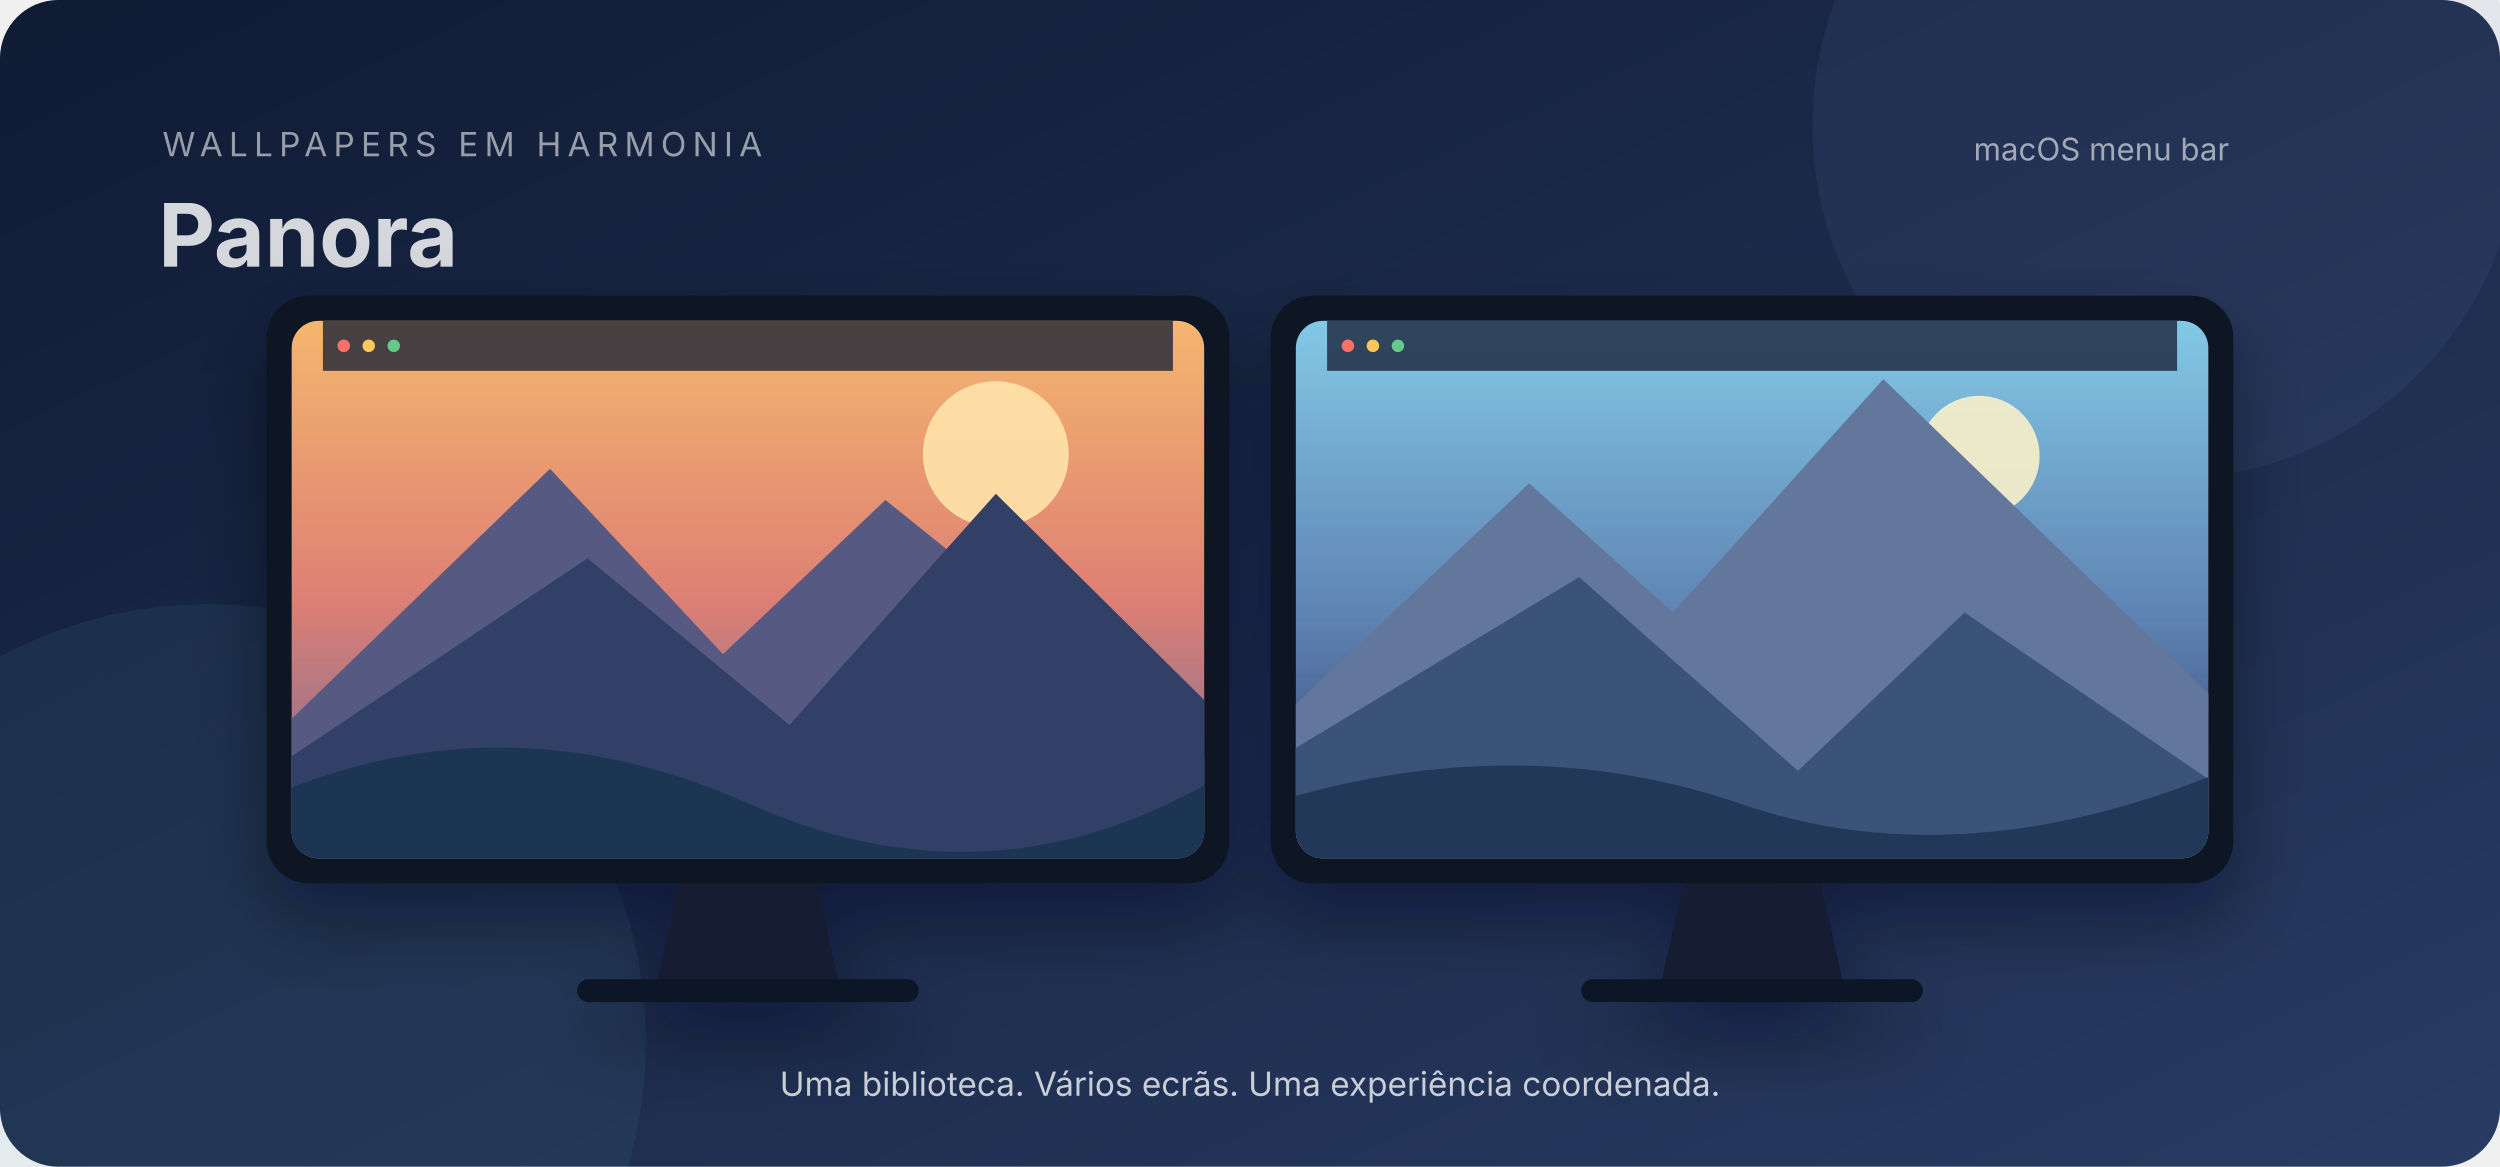
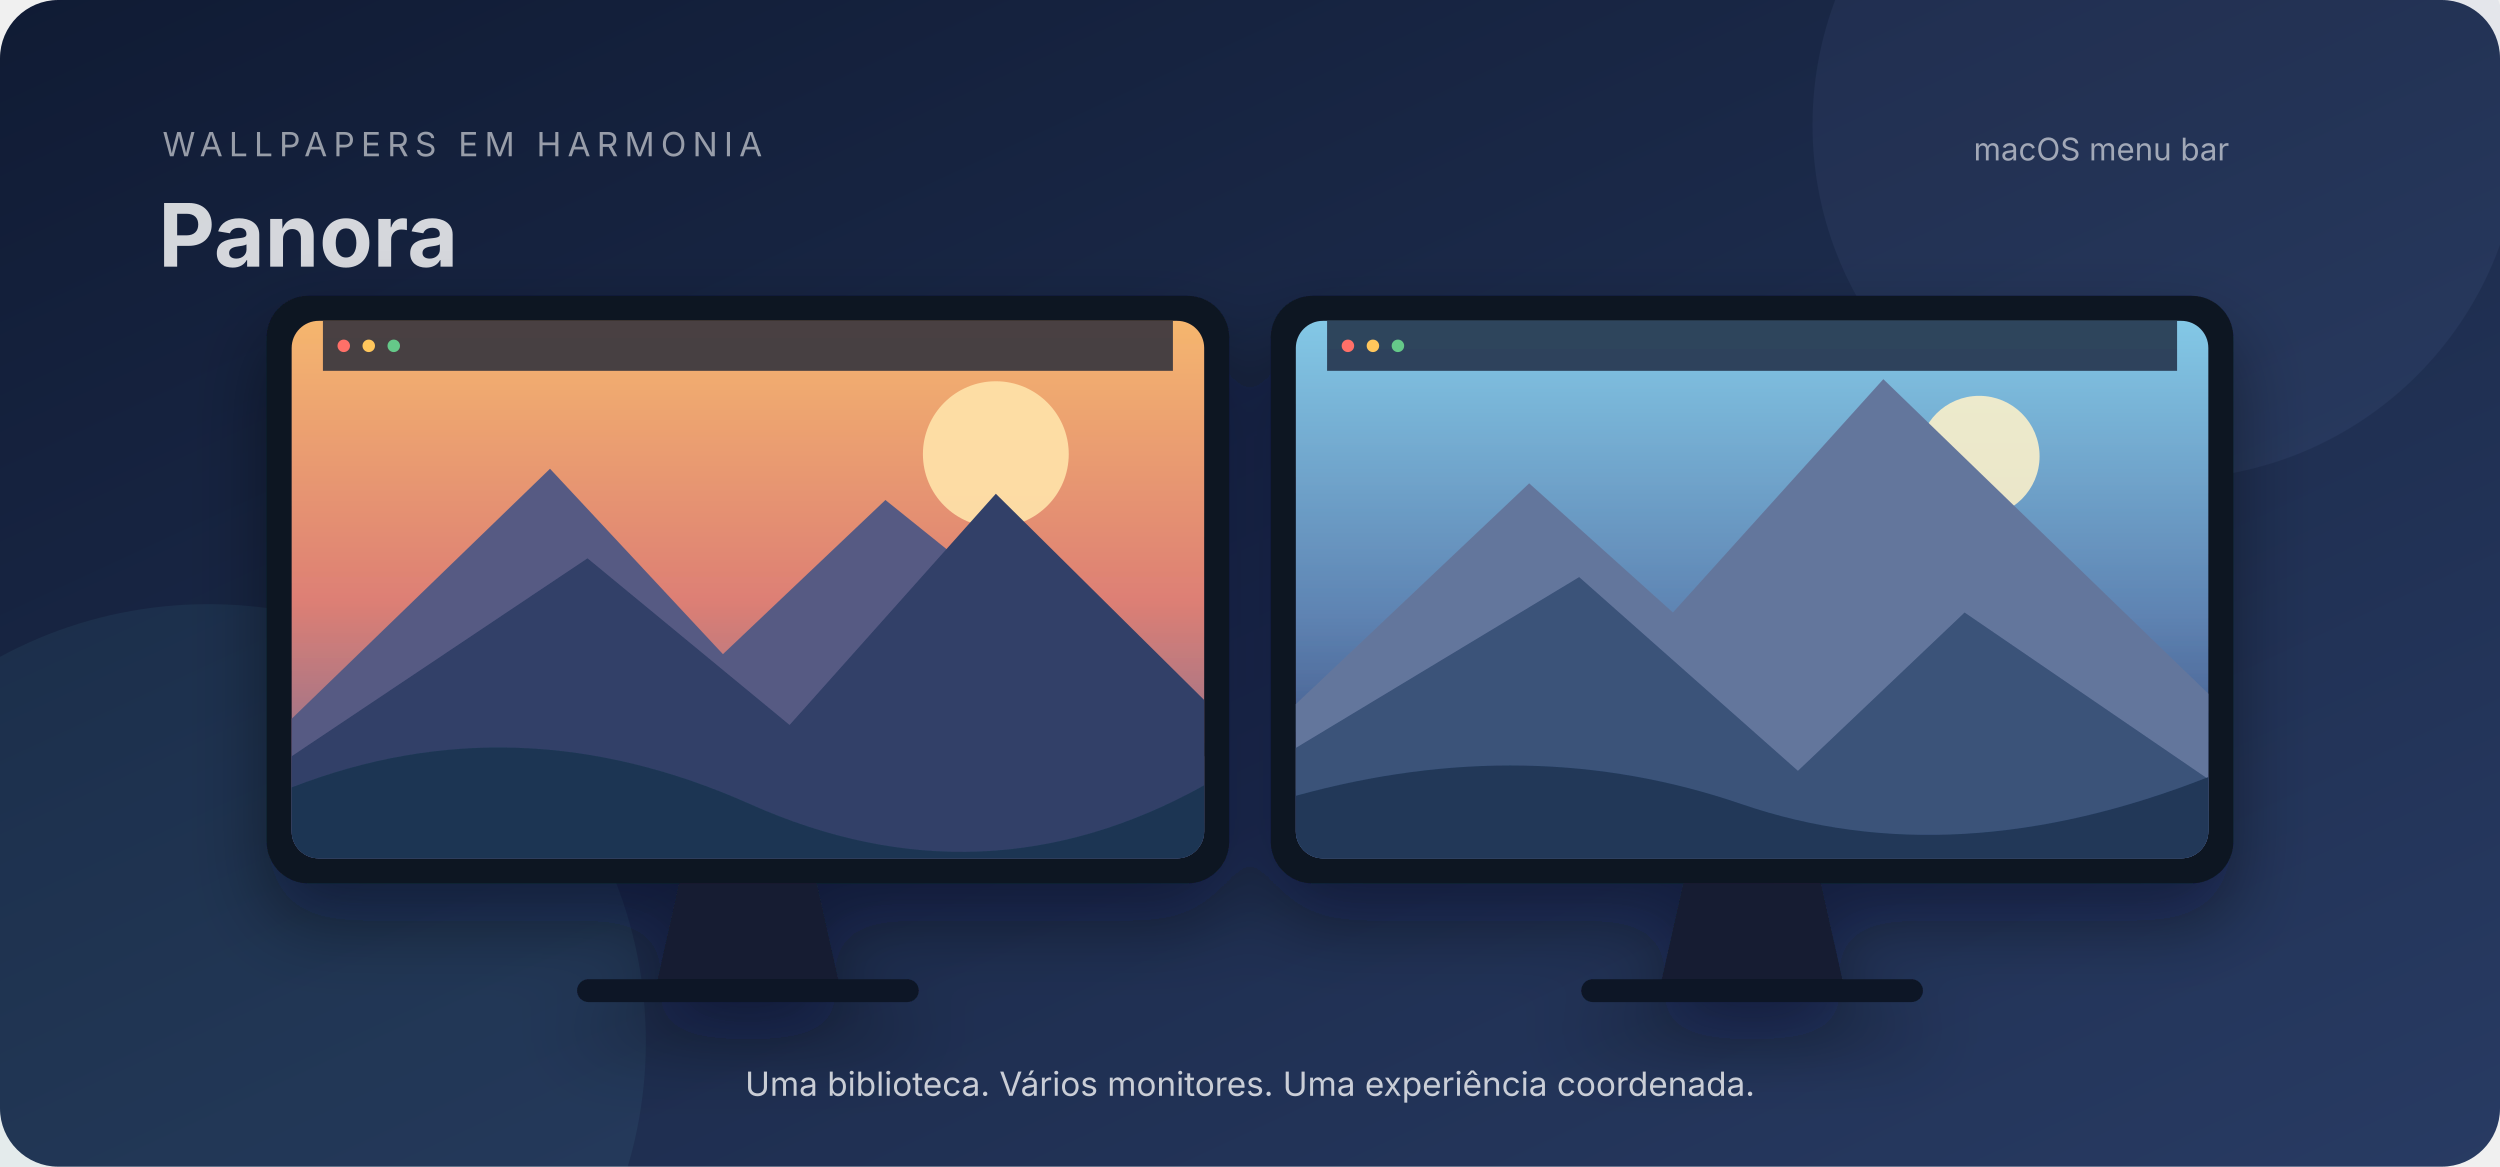
<svg xmlns="http://www.w3.org/2000/svg" width="1200" height="560" viewBox="0 0 1200 560" role="img" aria-labelledby="title desc">
  <defs>
    <linearGradient id="bg" x1="0" y1="0" x2="1" y2="1">
      <stop offset="0" stop-color="#101b34" />
      <stop offset="1" stop-color="#283b63" />
    </linearGradient>
    <linearGradient id="sky1" x2="0" y2="1">
      <stop stop-color="#f5b66e" />
      <stop offset=".52" stop-color="#dd7f74" />
      <stop offset="1" stop-color="#6a6b9b" />
    </linearGradient>
    <linearGradient id="sky2" x2="0" y2="1">
      <stop stop-color="#83c8e6" />
      <stop offset=".55" stop-color="#5e83b2" />
      <stop offset="1" stop-color="#323d70" />
-     </linearGradient>
-     <linearGradient id="desk" x2="0" y2="1">
-       <stop stop-color="#202b4d" />
-       <stop offset="1" stop-color="#121b34" />
    </linearGradient>
    <clipPath id="screen1">
      <rect x="140" y="154" width="438" height="258" rx="13" />
    </clipPath>
    <clipPath id="screen2">
      <rect x="622" y="154" width="438" height="258" rx="13" />
    </clipPath>
    <filter id="shadow" x="-20%" y="-20%" width="140%" height="160%">
      <feDropShadow dx="0" dy="18" stdDeviation="18" flood-color="#070d1d" flood-opacity=".42" />
    </filter>
  </defs>
  <rect width="1200" height="560" rx="28" fill="url(#bg)" />
  <circle cx="1040" cy="60" r="170" fill="#6a82b7" opacity=".09" />
  <circle cx="100" cy="500" r="210" fill="#56b5bd" opacity=".08" />
  <g fill="#fff" opacity=".82" font-family="-apple-system,BlinkMacSystemFont,Segoe UI,sans-serif">
    <text x="78" y="75" font-size="16" letter-spacing="3" opacity=".68">WALLPAPERS EM HARMONIA</text>
    <text x="76" y="128" font-size="42" font-weight="700">Panora</text>
    <text x="1070" y="77" font-size="15" text-anchor="end" opacity=".7">macOS menu bar</text>
  </g>
  <g filter="url(#shadow)">
    <rect x="128" y="142" width="462" height="282" rx="20" fill="#101522" />
    <rect x="610" y="142" width="462" height="282" rx="20" fill="#101522" />
    <g clip-path="url(#screen1)">
      <rect x="140" y="154" width="438" height="258" fill="url(#sky1)" />
      <circle cx="478" cy="218" r="35" fill="#ffe3aa" opacity=".9" />
      <path d="M140 345 264 225l83 89 78-74 153 123v49H140Z" fill="#565a83" />
      <path d="m140 363 142-95 97 80 99-111 100 99v76H140Z" fill="#303f67" />
      <path d="M140 378q108-42 220 8t218-9v35H140Z" fill="#1b3652" />
      <path d="M155 154h408v24H155z" fill="#172036" opacity=".78" />
      <circle cx="165" cy="166" r="3" fill="#ff6f68" />
      <circle cx="177" cy="166" r="3" fill="#ffc65c" />
      <circle cx="189" cy="166" r="3" fill="#65c989" />
    </g>
    <g clip-path="url(#screen2)">
      <rect x="622" y="154" width="438" height="258" fill="url(#sky2)" />
      <circle cx="950" cy="219" r="29" fill="#fff2ca" opacity=".86" />
      <path d="m622 338 112-106 69 62 101-112 156 151v79H622Z" fill="#64769c" />
      <path d="m622 359 136-82 105 93 80-76 117 80v38H622Z" fill="#3a5279" />
      <path d="M622 382q112-31 214 4t224-13v39H622Z" fill="#203858" />
      <path d="M637 154h408v24H637z" fill="#172036" opacity=".78" />
      <circle cx="647" cy="166" r="3" fill="#ff6f68" />
      <circle cx="659" cy="166" r="3" fill="#ffc65c" />
      <circle cx="671" cy="166" r="3" fill="#65c989" />
    </g>
    <path d="M326 424h66l11 49h-88zM808 424h66l11 49h-88z" fill="#171e30" />
    <rect x="277" y="470" width="164" height="11" rx="5.5" fill="#0d1425" />
    <rect x="759" y="470" width="164" height="11" rx="5.5" fill="#0d1425" />
  </g>
-   <g font-family="-apple-system,BlinkMacSystemFont,Segoe UI,sans-serif" text-anchor="middle">
-     <text x="600" y="526" fill="#fff" font-size="16" opacity=".76">Uma biblioteca. Vários ecrãs. Uma experiência coordenada.</text>
-   </g>
+   <text x="600" y="526" fill="#fff" font-size="16" text-anchor="middle" opacity=".76" font-family="-apple-system,BlinkMacSystemFont,Segoe UI,sans-serif">Uma biblioteca. Vários monitores. Uma experiência coordenada.</text>
</svg>
